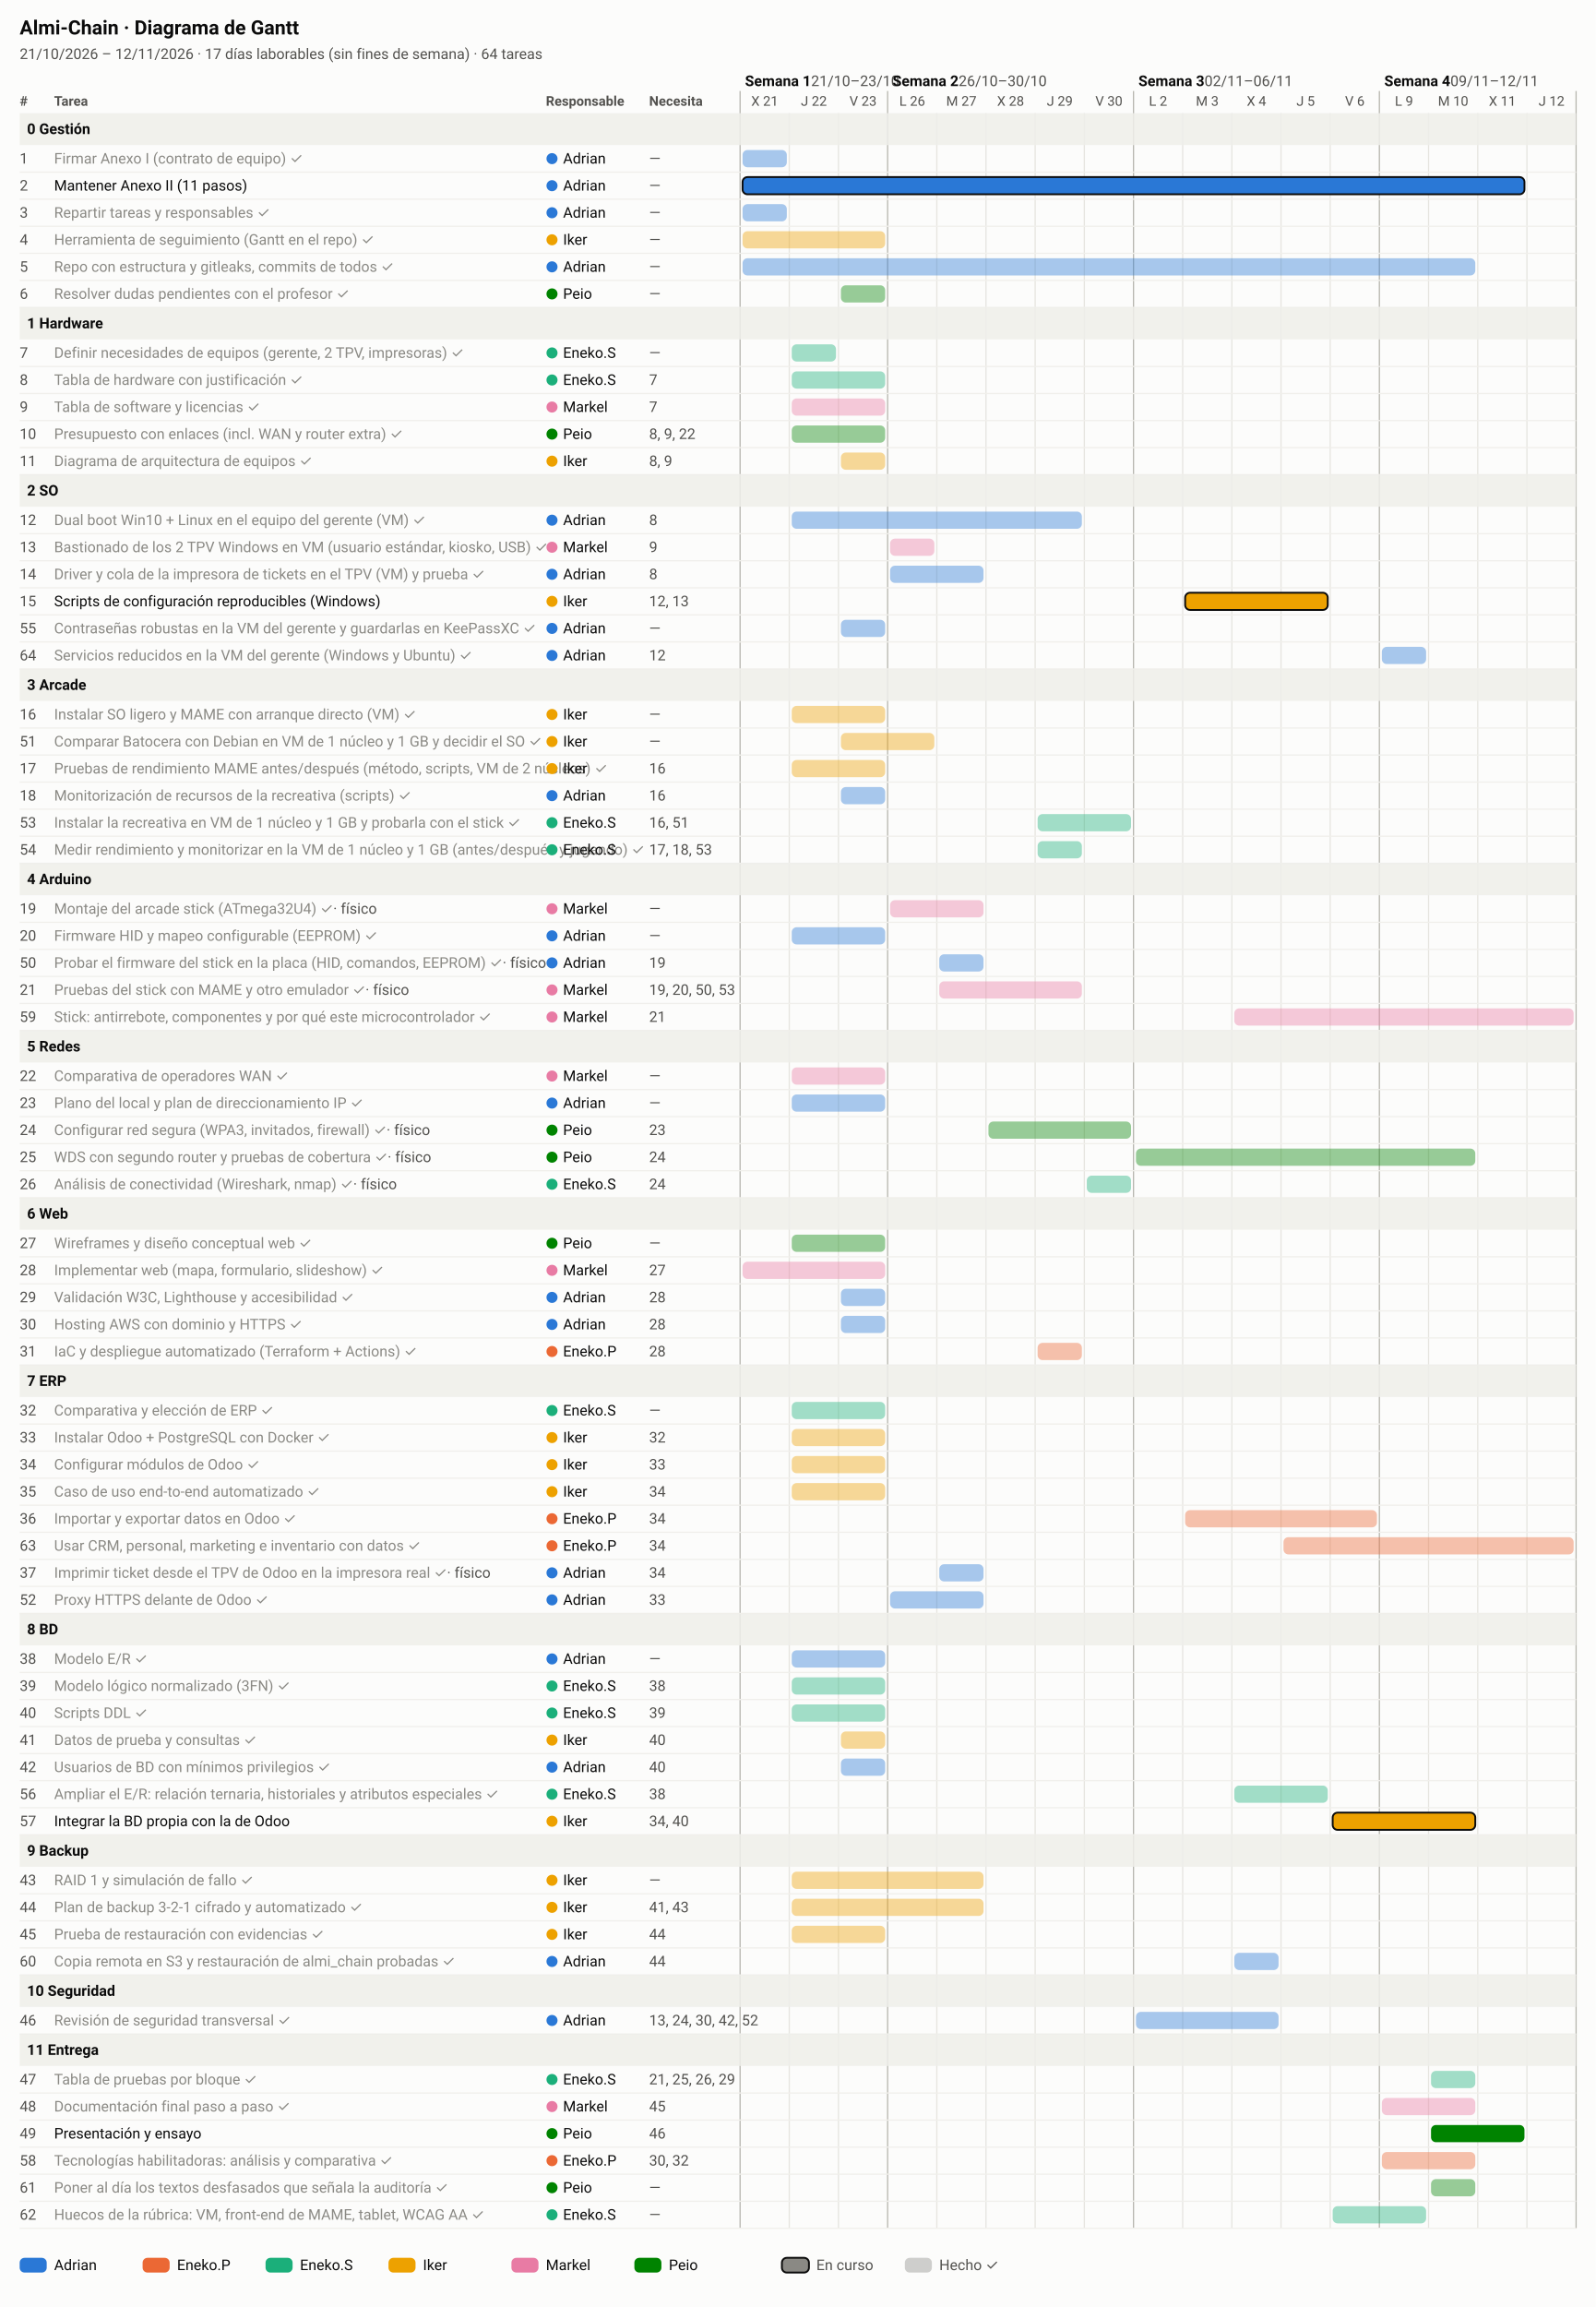
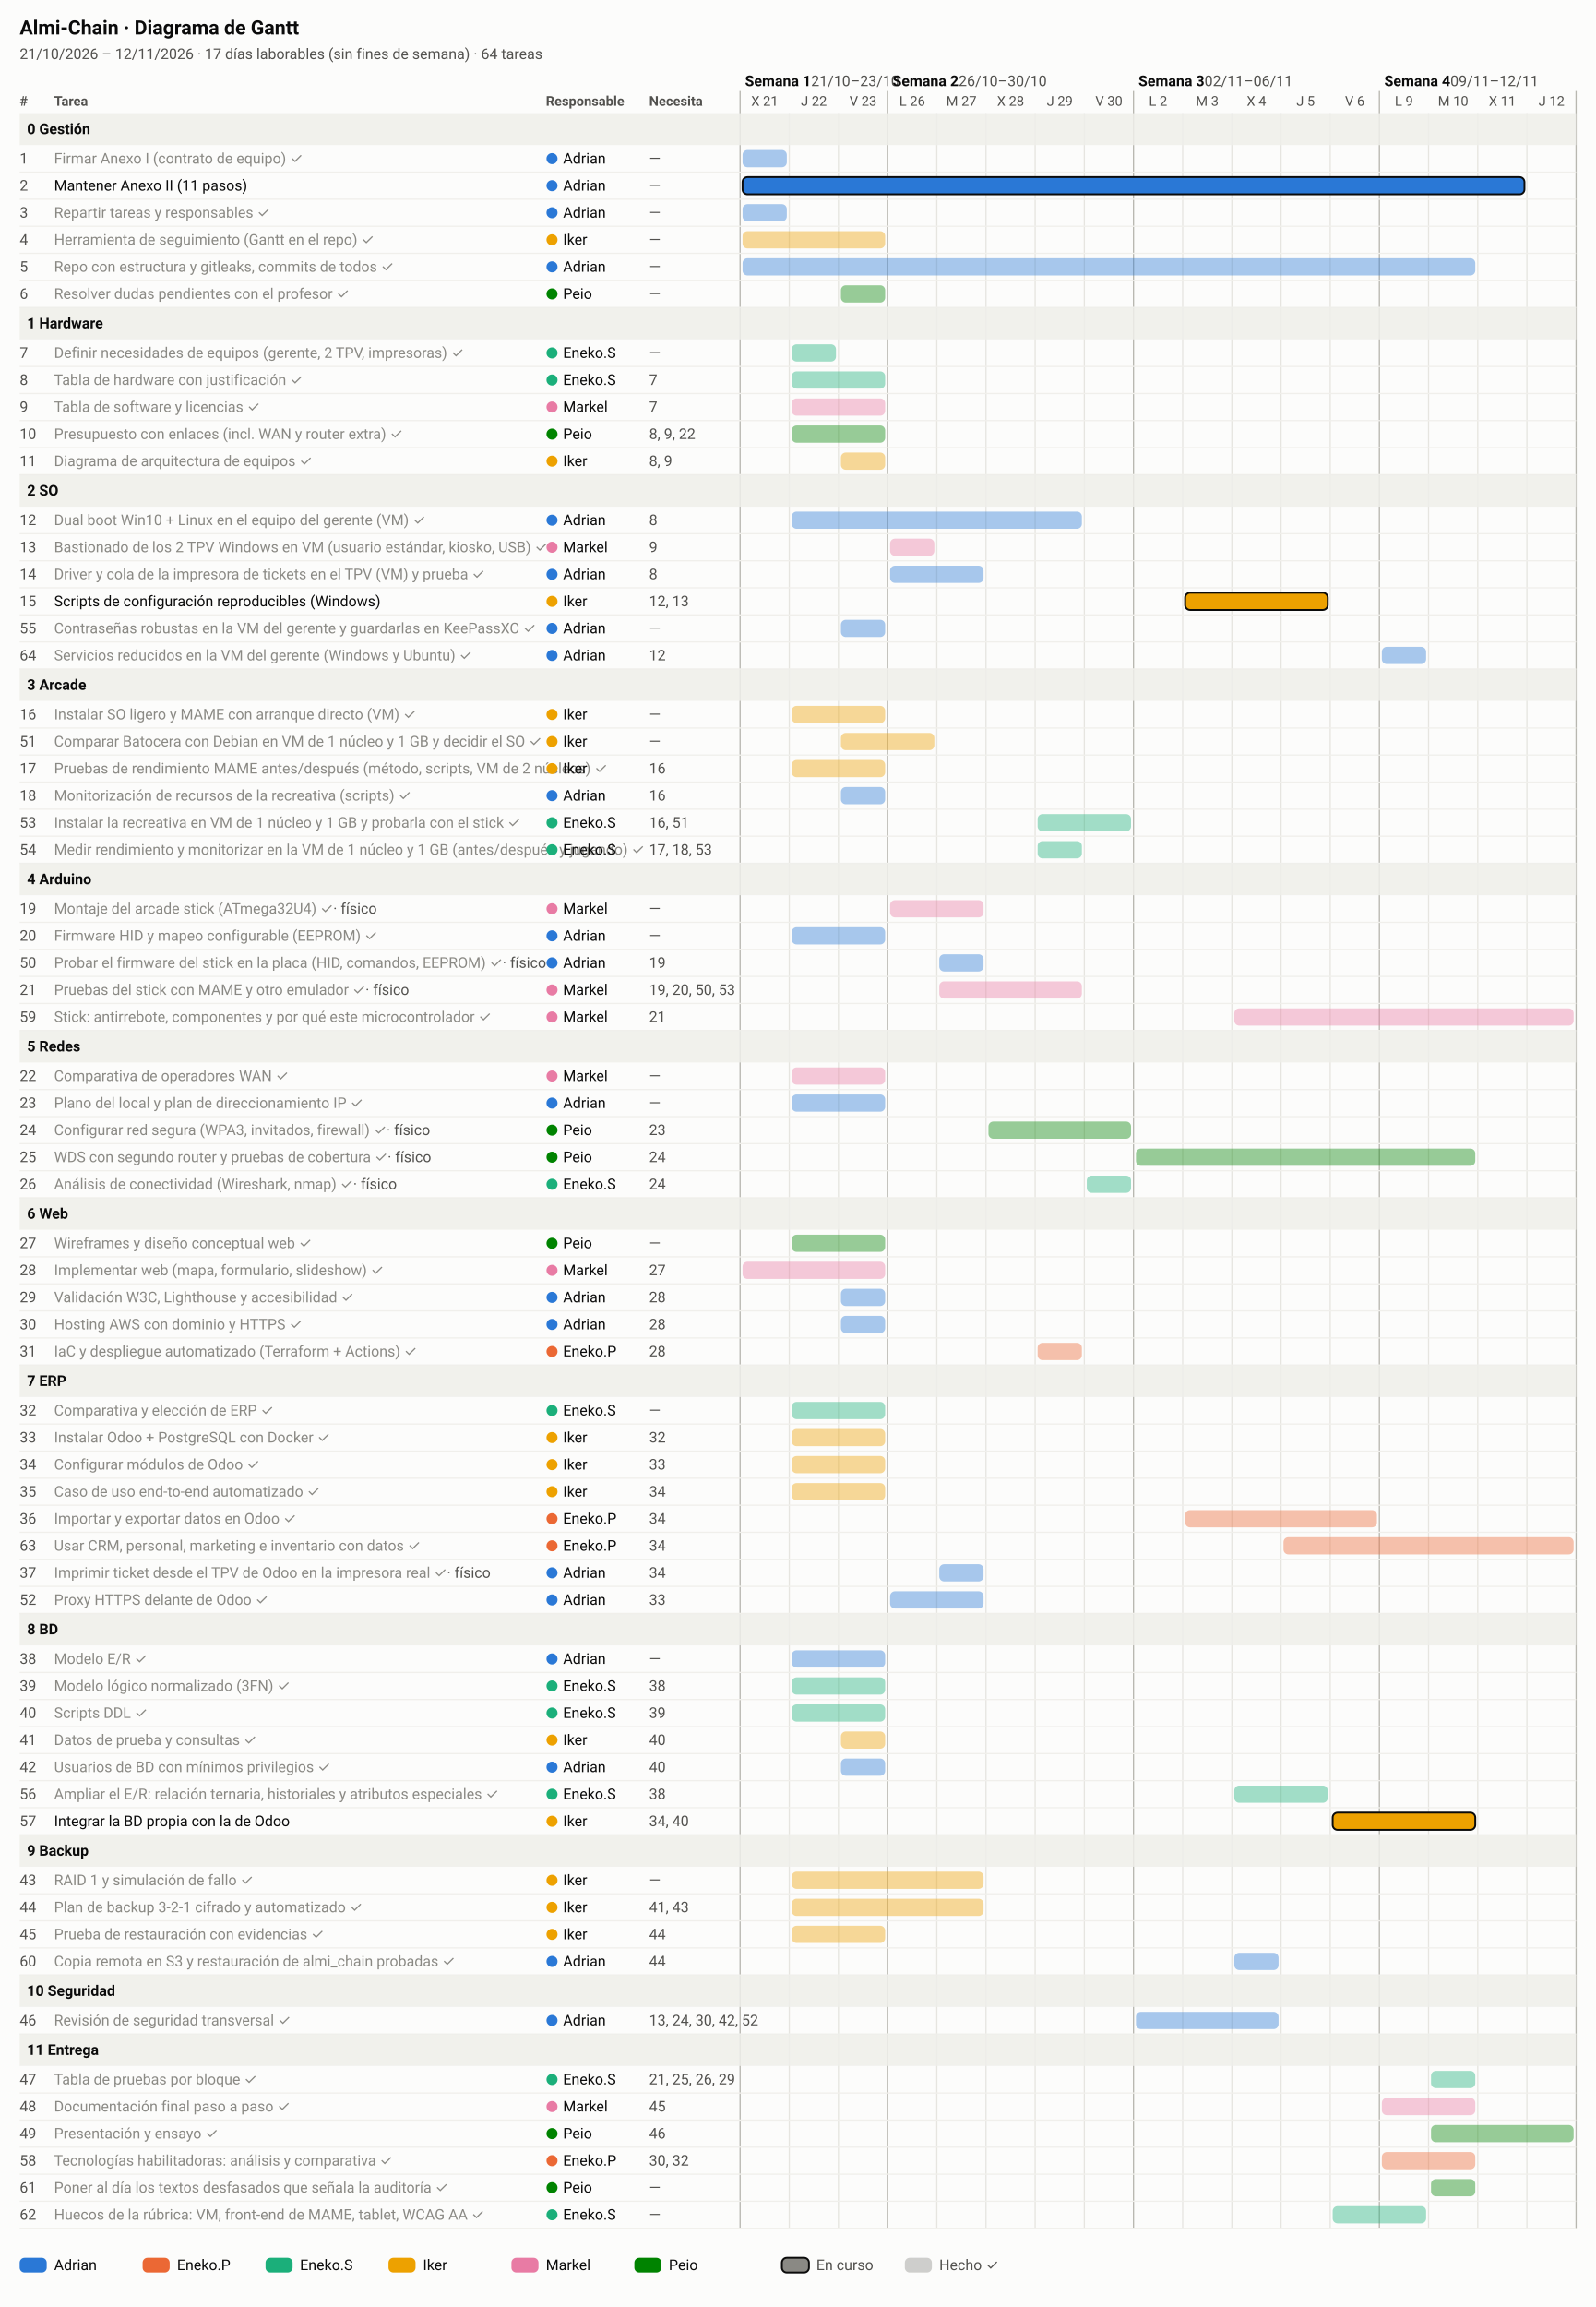
<svg xmlns="http://www.w3.org/2000/svg" width="1298" height="1876" viewBox="0 0 1298 1876" font-family="system-ui, -apple-system, Segoe UI, Roboto, sans-serif" font-size="12">
  <style>.t{fill:#0b0b0b}.s{fill:#52514e}.m{fill:#8a8984}.b{font-weight:600}</style>
  <rect width="1298" height="1876" fill="#fcfcfb" />
  <text x="16" y="28" class="t b" font-size="16">Almi-Chain · Diagrama de Gantt</text>
  <text x="16" y="48" class="s">21/10/2026 – 12/11/2026 · 17 días laborables (sin fines de semana) · 64 tareas</text>
  <text x="606" y="70" class="t b">Semana 1<tspan class="s" font-weight="400"> 21/10–23/10</tspan>
  </text>
  <text x="726" y="70" class="t b">Semana 2<tspan class="s" font-weight="400"> 26/10–30/10</tspan>
  </text>
  <text x="926" y="70" class="t b">Semana 3<tspan class="s" font-weight="400"> 02/11–06/11</tspan>
  </text>
  <text x="1126" y="70" class="t b">Semana 4<tspan class="s" font-weight="400"> 09/11–12/11</tspan>
  </text>
  <text x="622.0" y="86" text-anchor="middle" class="s" font-size="11">X 21</text>
  <text x="662.0" y="86" text-anchor="middle" class="s" font-size="11">J 22</text>
  <text x="702.0" y="86" text-anchor="middle" class="s" font-size="11">V 23</text>
  <text x="742.0" y="86" text-anchor="middle" class="s" font-size="11">L 26</text>
  <text x="782.0" y="86" text-anchor="middle" class="s" font-size="11">M 27</text>
  <text x="822.0" y="86" text-anchor="middle" class="s" font-size="11">X 28</text>
  <text x="862.0" y="86" text-anchor="middle" class="s" font-size="11">J 29</text>
  <text x="902.0" y="86" text-anchor="middle" class="s" font-size="11">V 30</text>
  <text x="942.0" y="86" text-anchor="middle" class="s" font-size="11">L 2</text>
  <text x="982.0" y="86" text-anchor="middle" class="s" font-size="11">M 3</text>
  <text x="1022.0" y="86" text-anchor="middle" class="s" font-size="11">X 4</text>
  <text x="1062.0" y="86" text-anchor="middle" class="s" font-size="11">J 5</text>
  <text x="1102.0" y="86" text-anchor="middle" class="s" font-size="11">V 6</text>
  <text x="1142.0" y="86" text-anchor="middle" class="s" font-size="11">L 9</text>
  <text x="1182.0" y="86" text-anchor="middle" class="s" font-size="11">M 10</text>
  <text x="1222.0" y="86" text-anchor="middle" class="s" font-size="11">X 11</text>
  <text x="1262.0" y="86" text-anchor="middle" class="s" font-size="11">J 12</text>
  <text x="16" y="86" class="s b" font-size="11">#</text>
  <text x="44" y="86" class="s b" font-size="11">Tarea</text>
  <text x="444" y="86" class="s b" font-size="11">Responsable</text>
  <text x="528" y="86" class="s b" font-size="11">Necesita</text>
  <line x1="602" y1="74" x2="602" y2="1812" stroke="#b8b7b0" stroke-width="1" />
  <line x1="642" y1="92" x2="642" y2="1812" stroke="#e6e5e0" stroke-width="1" />
  <line x1="682" y1="92" x2="682" y2="1812" stroke="#e6e5e0" stroke-width="1" />
  <line x1="722" y1="74" x2="722" y2="1812" stroke="#b8b7b0" stroke-width="1" />
  <line x1="762" y1="92" x2="762" y2="1812" stroke="#e6e5e0" stroke-width="1" />
  <line x1="802" y1="92" x2="802" y2="1812" stroke="#e6e5e0" stroke-width="1" />
  <line x1="842" y1="92" x2="842" y2="1812" stroke="#e6e5e0" stroke-width="1" />
  <line x1="882" y1="92" x2="882" y2="1812" stroke="#e6e5e0" stroke-width="1" />
  <line x1="922" y1="74" x2="922" y2="1812" stroke="#b8b7b0" stroke-width="1" />
  <line x1="962" y1="92" x2="962" y2="1812" stroke="#e6e5e0" stroke-width="1" />
  <line x1="1002" y1="92" x2="1002" y2="1812" stroke="#e6e5e0" stroke-width="1" />
  <line x1="1042" y1="92" x2="1042" y2="1812" stroke="#e6e5e0" stroke-width="1" />
  <line x1="1082" y1="92" x2="1082" y2="1812" stroke="#e6e5e0" stroke-width="1" />
  <line x1="1122" y1="74" x2="1122" y2="1812" stroke="#b8b7b0" stroke-width="1" />
  <line x1="1162" y1="92" x2="1162" y2="1812" stroke="#e6e5e0" stroke-width="1" />
  <line x1="1202" y1="92" x2="1202" y2="1812" stroke="#e6e5e0" stroke-width="1" />
  <line x1="1242" y1="92" x2="1242" y2="1812" stroke="#e6e5e0" stroke-width="1" />
  <line x1="1282" y1="74" x2="1282" y2="1812" stroke="#b8b7b0" stroke-width="1" />
  <rect x="16" y="92" width="1266" height="26" fill="#efeeea" fill-opacity="0.85" />
  <text x="22" y="109" class="t b">0 Gestión</text>
  <line x1="16" y1="140" x2="1282" y2="140" stroke="#f0efeb" />
  <text x="16" y="133.0" class="s">1</text>
  <text x="44" y="133.0" class="m">Firmar Anexo I (contrato de equipo) ✓</text>
  <circle cx="449" cy="129.0" r="4.5" fill="#2a78d6" />
  <text x="458" y="133.0" class="t">Adrian</text>
  <text x="528" y="133.0" class="s">—</text>
  <rect x="604" y="122" width="36" height="14" rx="4" fill="#2a78d6" fill-opacity="0.4" />
  <line x1="16" y1="162" x2="1282" y2="162" stroke="#f0efeb" />
  <text x="16" y="155.0" class="s">2</text>
  <text x="44" y="155.0" class="t">Mantener Anexo II (11 pasos)</text>
  <circle cx="449" cy="151.0" r="4.5" fill="#2a78d6" />
  <text x="458" y="155.0" class="t">Adrian</text>
  <text x="528" y="155.0" class="s">—</text>
  <rect x="604" y="144" width="636" height="14" rx="4" fill="#2a78d6" stroke="#0b0b0b" stroke-width="1.5" />
  <line x1="16" y1="184" x2="1282" y2="184" stroke="#f0efeb" />
  <text x="16" y="177.0" class="s">3</text>
  <text x="44" y="177.0" class="m">Repartir tareas y responsables ✓</text>
  <circle cx="449" cy="173.0" r="4.5" fill="#2a78d6" />
  <text x="458" y="177.0" class="t">Adrian</text>
  <text x="528" y="177.0" class="s">—</text>
  <rect x="604" y="166" width="36" height="14" rx="4" fill="#2a78d6" fill-opacity="0.4" />
  <line x1="16" y1="206" x2="1282" y2="206" stroke="#f0efeb" />
  <text x="16" y="199.0" class="s">4</text>
  <text x="44" y="199.0" class="m">Herramienta de seguimiento (Gantt en el repo) ✓</text>
  <circle cx="449" cy="195.0" r="4.5" fill="#eda100" />
  <text x="458" y="199.0" class="t">Iker</text>
  <text x="528" y="199.0" class="s">—</text>
  <rect x="604" y="188" width="116" height="14" rx="4" fill="#eda100" fill-opacity="0.4" />
  <line x1="16" y1="228" x2="1282" y2="228" stroke="#f0efeb" />
  <text x="16" y="221.0" class="s">5</text>
  <text x="44" y="221.0" class="m">Repo con estructura y gitleaks, commits de todos ✓</text>
  <circle cx="449" cy="217.0" r="4.5" fill="#2a78d6" />
  <text x="458" y="221.0" class="t">Adrian</text>
  <text x="528" y="221.0" class="s">—</text>
  <rect x="604" y="210" width="596" height="14" rx="4" fill="#2a78d6" fill-opacity="0.4" />
  <line x1="16" y1="250" x2="1282" y2="250" stroke="#f0efeb" />
  <text x="16" y="243.0" class="s">6</text>
  <text x="44" y="243.0" class="m">Resolver dudas pendientes con el profesor ✓</text>
  <circle cx="449" cy="239.0" r="4.5" fill="#008300" />
  <text x="458" y="243.0" class="t">Peio</text>
  <text x="528" y="243.0" class="s">—</text>
  <rect x="684" y="232" width="36" height="14" rx="4" fill="#008300" fill-opacity="0.4" />
  <rect x="16" y="250" width="1266" height="26" fill="#efeeea" fill-opacity="0.85" />
  <text x="22" y="267" class="t b">1 Hardware</text>
  <line x1="16" y1="298" x2="1282" y2="298" stroke="#f0efeb" />
  <text x="16" y="291.0" class="s">7</text>
  <text x="44" y="291.0" class="m">Definir necesidades de equipos (gerente, 2 TPV, impresoras) ✓</text>
  <circle cx="449" cy="287.0" r="4.5" fill="#1baf7a" />
  <text x="458" y="291.0" class="t">Eneko.S</text>
  <text x="528" y="291.0" class="s">—</text>
  <rect x="644" y="280" width="36" height="14" rx="4" fill="#1baf7a" fill-opacity="0.4" />
  <line x1="16" y1="320" x2="1282" y2="320" stroke="#f0efeb" />
  <text x="16" y="313.0" class="s">8</text>
  <text x="44" y="313.0" class="m">Tabla de hardware con justificación ✓</text>
  <circle cx="449" cy="309.0" r="4.5" fill="#1baf7a" />
  <text x="458" y="313.0" class="t">Eneko.S</text>
  <text x="528" y="313.0" class="s">7</text>
  <rect x="644" y="302" width="76" height="14" rx="4" fill="#1baf7a" fill-opacity="0.4" />
  <line x1="16" y1="342" x2="1282" y2="342" stroke="#f0efeb" />
  <text x="16" y="335.0" class="s">9</text>
  <text x="44" y="335.0" class="m">Tabla de software y licencias ✓</text>
  <circle cx="449" cy="331.0" r="4.5" fill="#e87ba4" />
  <text x="458" y="335.0" class="t">Markel</text>
  <text x="528" y="335.0" class="s">7</text>
  <rect x="644" y="324" width="76" height="14" rx="4" fill="#e87ba4" fill-opacity="0.4" />
  <line x1="16" y1="364" x2="1282" y2="364" stroke="#f0efeb" />
  <text x="16" y="357.0" class="s">10</text>
  <text x="44" y="357.0" class="m">Presupuesto con enlaces (incl. WAN y router extra) ✓</text>
  <circle cx="449" cy="353.0" r="4.5" fill="#008300" />
  <text x="458" y="357.0" class="t">Peio</text>
  <text x="528" y="357.0" class="s">8, 9, 22</text>
  <rect x="644" y="346" width="76" height="14" rx="4" fill="#008300" fill-opacity="0.4" />
  <line x1="16" y1="386" x2="1282" y2="386" stroke="#f0efeb" />
  <text x="16" y="379.0" class="s">11</text>
  <text x="44" y="379.0" class="m">Diagrama de arquitectura de equipos ✓</text>
  <circle cx="449" cy="375.0" r="4.5" fill="#eda100" />
  <text x="458" y="379.0" class="t">Iker</text>
  <text x="528" y="379.0" class="s">8, 9</text>
  <rect x="684" y="368" width="36" height="14" rx="4" fill="#eda100" fill-opacity="0.4" />
  <rect x="16" y="386" width="1266" height="26" fill="#efeeea" fill-opacity="0.85" />
  <text x="22" y="403" class="t b">2 SO</text>
  <line x1="16" y1="434" x2="1282" y2="434" stroke="#f0efeb" />
  <text x="16" y="427.0" class="s">12</text>
  <text x="44" y="427.0" class="m">Dual boot Win10 + Linux en el equipo del gerente (VM) ✓</text>
  <circle cx="449" cy="423.0" r="4.5" fill="#2a78d6" />
  <text x="458" y="427.0" class="t">Adrian</text>
  <text x="528" y="427.0" class="s">8</text>
  <rect x="644" y="416" width="236" height="14" rx="4" fill="#2a78d6" fill-opacity="0.4" />
  <line x1="16" y1="456" x2="1282" y2="456" stroke="#f0efeb" />
  <text x="16" y="449.0" class="s">13</text>
  <text x="44" y="449.0" class="m">Bastionado de los 2 TPV Windows en VM (usuario estándar, kiosko, USB) ✓</text>
  <circle cx="449" cy="445.0" r="4.5" fill="#e87ba4" />
  <text x="458" y="449.0" class="t">Markel</text>
  <text x="528" y="449.0" class="s">9</text>
  <rect x="724" y="438" width="36" height="14" rx="4" fill="#e87ba4" fill-opacity="0.4" />
  <line x1="16" y1="478" x2="1282" y2="478" stroke="#f0efeb" />
  <text x="16" y="471.0" class="s">14</text>
  <text x="44" y="471.0" class="m">Driver y cola de la impresora de tickets en el TPV (VM) y prueba ✓</text>
  <circle cx="449" cy="467.0" r="4.5" fill="#2a78d6" />
  <text x="458" y="471.0" class="t">Adrian</text>
  <text x="528" y="471.0" class="s">8</text>
  <rect x="724" y="460" width="76" height="14" rx="4" fill="#2a78d6" fill-opacity="0.4" />
  <line x1="16" y1="500" x2="1282" y2="500" stroke="#f0efeb" />
  <text x="16" y="493.0" class="s">15</text>
  <text x="44" y="493.0" class="t">Scripts de configuración reproducibles (Windows)</text>
  <circle cx="449" cy="489.0" r="4.5" fill="#eda100" />
  <text x="458" y="493.0" class="t">Iker</text>
  <text x="528" y="493.0" class="s">12, 13</text>
  <rect x="964" y="482" width="116" height="14" rx="4" fill="#eda100" stroke="#0b0b0b" stroke-width="1.5" />
  <line x1="16" y1="522" x2="1282" y2="522" stroke="#f0efeb" />
  <text x="16" y="515.0" class="s">55</text>
  <text x="44" y="515.0" class="m">Contraseñas robustas en la VM del gerente y guardarlas en KeePassXC ✓</text>
  <circle cx="449" cy="511.0" r="4.5" fill="#2a78d6" />
  <text x="458" y="515.0" class="t">Adrian</text>
  <text x="528" y="515.0" class="s">—</text>
  <rect x="684" y="504" width="36" height="14" rx="4" fill="#2a78d6" fill-opacity="0.4" />
  <line x1="16" y1="544" x2="1282" y2="544" stroke="#f0efeb" />
  <text x="16" y="537.0" class="s">64</text>
  <text x="44" y="537.0" class="m">Servicios reducidos en la VM del gerente (Windows y Ubuntu) ✓</text>
  <circle cx="449" cy="533.0" r="4.5" fill="#2a78d6" />
  <text x="458" y="537.0" class="t">Adrian</text>
  <text x="528" y="537.0" class="s">12</text>
  <rect x="1124" y="526" width="36" height="14" rx="4" fill="#2a78d6" fill-opacity="0.4" />
  <rect x="16" y="544" width="1266" height="26" fill="#efeeea" fill-opacity="0.85" />
  <text x="22" y="561" class="t b">3 Arcade</text>
  <line x1="16" y1="592" x2="1282" y2="592" stroke="#f0efeb" />
  <text x="16" y="585.0" class="s">16</text>
  <text x="44" y="585.0" class="m">Instalar SO ligero y MAME con arranque directo (VM) ✓</text>
  <circle cx="449" cy="581.0" r="4.5" fill="#eda100" />
  <text x="458" y="585.0" class="t">Iker</text>
  <text x="528" y="585.0" class="s">—</text>
  <rect x="644" y="574" width="76" height="14" rx="4" fill="#eda100" fill-opacity="0.4" />
  <line x1="16" y1="614" x2="1282" y2="614" stroke="#f0efeb" />
  <text x="16" y="607.0" class="s">51</text>
  <text x="44" y="607.0" class="m">Comparar Batocera con Debian en VM de 1 núcleo y 1 GB y decidir el SO ✓</text>
  <circle cx="449" cy="603.0" r="4.5" fill="#eda100" />
  <text x="458" y="607.0" class="t">Iker</text>
  <text x="528" y="607.0" class="s">—</text>
  <rect x="684" y="596" width="76" height="14" rx="4" fill="#eda100" fill-opacity="0.4" />
  <line x1="16" y1="636" x2="1282" y2="636" stroke="#f0efeb" />
  <text x="16" y="629.0" class="s">17</text>
  <text x="44" y="629.0" class="m">Pruebas de rendimiento MAME antes/después (método, scripts, VM de 2 núcleos) ✓</text>
  <circle cx="449" cy="625.0" r="4.5" fill="#eda100" />
  <text x="458" y="629.0" class="t">Iker</text>
  <text x="528" y="629.0" class="s">16</text>
  <rect x="644" y="618" width="76" height="14" rx="4" fill="#eda100" fill-opacity="0.4" />
  <line x1="16" y1="658" x2="1282" y2="658" stroke="#f0efeb" />
  <text x="16" y="651.0" class="s">18</text>
  <text x="44" y="651.0" class="m">Monitorización de recursos de la recreativa (scripts) ✓</text>
  <circle cx="449" cy="647.0" r="4.5" fill="#2a78d6" />
  <text x="458" y="651.0" class="t">Adrian</text>
  <text x="528" y="651.0" class="s">16</text>
  <rect x="684" y="640" width="36" height="14" rx="4" fill="#2a78d6" fill-opacity="0.4" />
  <line x1="16" y1="680" x2="1282" y2="680" stroke="#f0efeb" />
  <text x="16" y="673.0" class="s">53</text>
  <text x="44" y="673.0" class="m">Instalar la recreativa en VM de 1 núcleo y 1 GB y probarla con el stick ✓</text>
  <circle cx="449" cy="669.0" r="4.5" fill="#1baf7a" />
  <text x="458" y="673.0" class="t">Eneko.S</text>
  <text x="528" y="673.0" class="s">16, 51</text>
  <rect x="844" y="662" width="76" height="14" rx="4" fill="#1baf7a" fill-opacity="0.4" />
  <line x1="16" y1="702" x2="1282" y2="702" stroke="#f0efeb" />
  <text x="16" y="695.0" class="s">54</text>
  <text x="44" y="695.0" class="m">Medir rendimiento y monitorizar en la VM de 1 núcleo y 1 GB (antes/después y jugando) ✓</text>
  <circle cx="449" cy="691.0" r="4.5" fill="#1baf7a" />
  <text x="458" y="695.0" class="t">Eneko.S</text>
  <text x="528" y="695.0" class="s">17, 18, 53</text>
  <rect x="844" y="684" width="36" height="14" rx="4" fill="#1baf7a" fill-opacity="0.4" />
  <rect x="16" y="702" width="1266" height="26" fill="#efeeea" fill-opacity="0.85" />
  <text x="22" y="719" class="t b">4 Arduino</text>
  <line x1="16" y1="750" x2="1282" y2="750" stroke="#f0efeb" />
  <text x="16" y="743.0" class="s">19</text>
  <text x="44" y="743.0" class="m">Montaje del arcade stick (ATmega32U4) ✓<tspan class="s"> · físico</tspan>
  </text>
  <circle cx="449" cy="739.0" r="4.5" fill="#e87ba4" />
  <text x="458" y="743.0" class="t">Markel</text>
  <text x="528" y="743.0" class="s">—</text>
  <rect x="724" y="732" width="76" height="14" rx="4" fill="#e87ba4" fill-opacity="0.4" />
  <line x1="16" y1="772" x2="1282" y2="772" stroke="#f0efeb" />
  <text x="16" y="765.0" class="s">20</text>
  <text x="44" y="765.0" class="m">Firmware HID y mapeo configurable (EEPROM) ✓</text>
  <circle cx="449" cy="761.0" r="4.5" fill="#2a78d6" />
  <text x="458" y="765.0" class="t">Adrian</text>
  <text x="528" y="765.0" class="s">—</text>
  <rect x="644" y="754" width="76" height="14" rx="4" fill="#2a78d6" fill-opacity="0.4" />
  <line x1="16" y1="794" x2="1282" y2="794" stroke="#f0efeb" />
  <text x="16" y="787.0" class="s">50</text>
  <text x="44" y="787.0" class="m">Probar el firmware del stick en la placa (HID, comandos, EEPROM) ✓<tspan class="s"> · físico</tspan>
  </text>
  <circle cx="449" cy="783.0" r="4.5" fill="#2a78d6" />
  <text x="458" y="787.0" class="t">Adrian</text>
  <text x="528" y="787.0" class="s">19</text>
  <rect x="764" y="776" width="36" height="14" rx="4" fill="#2a78d6" fill-opacity="0.4" />
  <line x1="16" y1="816" x2="1282" y2="816" stroke="#f0efeb" />
  <text x="16" y="809.0" class="s">21</text>
  <text x="44" y="809.0" class="m">Pruebas del stick con MAME y otro emulador ✓<tspan class="s"> · físico</tspan>
  </text>
  <circle cx="449" cy="805.0" r="4.5" fill="#e87ba4" />
  <text x="458" y="809.0" class="t">Markel</text>
  <text x="528" y="809.0" class="s">19, 20, 50, 53</text>
  <rect x="764" y="798" width="116" height="14" rx="4" fill="#e87ba4" fill-opacity="0.4" />
  <line x1="16" y1="838" x2="1282" y2="838" stroke="#f0efeb" />
  <text x="16" y="831.0" class="s">59</text>
  <text x="44" y="831.0" class="m">Stick: antirrebote, componentes y por qué este microcontrolador ✓</text>
  <circle cx="449" cy="827.0" r="4.5" fill="#e87ba4" />
  <text x="458" y="831.0" class="t">Markel</text>
  <text x="528" y="831.0" class="s">21</text>
  <rect x="1004" y="820" width="276" height="14" rx="4" fill="#e87ba4" fill-opacity="0.4" />
  <rect x="16" y="838" width="1266" height="26" fill="#efeeea" fill-opacity="0.85" />
  <text x="22" y="855" class="t b">5 Redes</text>
  <line x1="16" y1="886" x2="1282" y2="886" stroke="#f0efeb" />
  <text x="16" y="879.0" class="s">22</text>
  <text x="44" y="879.0" class="m">Comparativa de operadores WAN ✓</text>
  <circle cx="449" cy="875.0" r="4.5" fill="#e87ba4" />
  <text x="458" y="879.0" class="t">Markel</text>
  <text x="528" y="879.0" class="s">—</text>
  <rect x="644" y="868" width="76" height="14" rx="4" fill="#e87ba4" fill-opacity="0.4" />
  <line x1="16" y1="908" x2="1282" y2="908" stroke="#f0efeb" />
  <text x="16" y="901.0" class="s">23</text>
  <text x="44" y="901.0" class="m">Plano del local y plan de direccionamiento IP ✓</text>
  <circle cx="449" cy="897.0" r="4.5" fill="#2a78d6" />
  <text x="458" y="901.0" class="t">Adrian</text>
  <text x="528" y="901.0" class="s">—</text>
  <rect x="644" y="890" width="76" height="14" rx="4" fill="#2a78d6" fill-opacity="0.4" />
  <line x1="16" y1="930" x2="1282" y2="930" stroke="#f0efeb" />
  <text x="16" y="923.0" class="s">24</text>
  <text x="44" y="923.0" class="m">Configurar red segura (WPA3, invitados, firewall) ✓<tspan class="s"> · físico</tspan>
  </text>
  <circle cx="449" cy="919.0" r="4.5" fill="#008300" />
  <text x="458" y="923.0" class="t">Peio</text>
  <text x="528" y="923.0" class="s">23</text>
  <rect x="804" y="912" width="116" height="14" rx="4" fill="#008300" fill-opacity="0.4" />
  <line x1="16" y1="952" x2="1282" y2="952" stroke="#f0efeb" />
  <text x="16" y="945.0" class="s">25</text>
  <text x="44" y="945.0" class="m">WDS con segundo router y pruebas de cobertura ✓<tspan class="s"> · físico</tspan>
  </text>
  <circle cx="449" cy="941.0" r="4.5" fill="#008300" />
  <text x="458" y="945.0" class="t">Peio</text>
  <text x="528" y="945.0" class="s">24</text>
  <rect x="924" y="934" width="276" height="14" rx="4" fill="#008300" fill-opacity="0.4" />
  <line x1="16" y1="974" x2="1282" y2="974" stroke="#f0efeb" />
  <text x="16" y="967.0" class="s">26</text>
  <text x="44" y="967.0" class="m">Análisis de conectividad (Wireshark, nmap) ✓<tspan class="s"> · físico</tspan>
  </text>
  <circle cx="449" cy="963.0" r="4.5" fill="#1baf7a" />
  <text x="458" y="967.0" class="t">Eneko.S</text>
  <text x="528" y="967.0" class="s">24</text>
  <rect x="884" y="956" width="36" height="14" rx="4" fill="#1baf7a" fill-opacity="0.4" />
  <rect x="16" y="974" width="1266" height="26" fill="#efeeea" fill-opacity="0.85" />
  <text x="22" y="991" class="t b">6 Web</text>
  <line x1="16" y1="1022" x2="1282" y2="1022" stroke="#f0efeb" />
  <text x="16" y="1015.0" class="s">27</text>
  <text x="44" y="1015.0" class="m">Wireframes y diseño conceptual web ✓</text>
  <circle cx="449" cy="1011.0" r="4.5" fill="#008300" />
  <text x="458" y="1015.0" class="t">Peio</text>
  <text x="528" y="1015.0" class="s">—</text>
  <rect x="644" y="1004" width="76" height="14" rx="4" fill="#008300" fill-opacity="0.4" />
  <line x1="16" y1="1044" x2="1282" y2="1044" stroke="#f0efeb" />
  <text x="16" y="1037.0" class="s">28</text>
  <text x="44" y="1037.0" class="m">Implementar web (mapa, formulario, slideshow) ✓</text>
  <circle cx="449" cy="1033.0" r="4.5" fill="#e87ba4" />
  <text x="458" y="1037.0" class="t">Markel</text>
  <text x="528" y="1037.0" class="s">27</text>
  <rect x="604" y="1026" width="116" height="14" rx="4" fill="#e87ba4" fill-opacity="0.4" />
  <line x1="16" y1="1066" x2="1282" y2="1066" stroke="#f0efeb" />
  <text x="16" y="1059.0" class="s">29</text>
  <text x="44" y="1059.0" class="m">Validación W3C, Lighthouse y accesibilidad ✓</text>
  <circle cx="449" cy="1055.0" r="4.5" fill="#2a78d6" />
  <text x="458" y="1059.0" class="t">Adrian</text>
  <text x="528" y="1059.0" class="s">28</text>
  <rect x="684" y="1048" width="36" height="14" rx="4" fill="#2a78d6" fill-opacity="0.4" />
  <line x1="16" y1="1088" x2="1282" y2="1088" stroke="#f0efeb" />
  <text x="16" y="1081.0" class="s">30</text>
  <text x="44" y="1081.0" class="m">Hosting AWS con dominio y HTTPS ✓</text>
  <circle cx="449" cy="1077.0" r="4.5" fill="#2a78d6" />
  <text x="458" y="1081.0" class="t">Adrian</text>
  <text x="528" y="1081.0" class="s">28</text>
  <rect x="684" y="1070" width="36" height="14" rx="4" fill="#2a78d6" fill-opacity="0.4" />
  <line x1="16" y1="1110" x2="1282" y2="1110" stroke="#f0efeb" />
  <text x="16" y="1103.0" class="s">31</text>
  <text x="44" y="1103.0" class="m">IaC y despliegue automatizado (Terraform + Actions) ✓</text>
  <circle cx="449" cy="1099.0" r="4.5" fill="#eb6834" />
  <text x="458" y="1103.0" class="t">Eneko.P</text>
  <text x="528" y="1103.0" class="s">28</text>
  <rect x="844" y="1092" width="36" height="14" rx="4" fill="#eb6834" fill-opacity="0.4" />
  <rect x="16" y="1110" width="1266" height="26" fill="#efeeea" fill-opacity="0.85" />
  <text x="22" y="1127" class="t b">7 ERP</text>
  <line x1="16" y1="1158" x2="1282" y2="1158" stroke="#f0efeb" />
  <text x="16" y="1151.0" class="s">32</text>
  <text x="44" y="1151.0" class="m">Comparativa y elección de ERP ✓</text>
  <circle cx="449" cy="1147.0" r="4.5" fill="#1baf7a" />
  <text x="458" y="1151.0" class="t">Eneko.S</text>
  <text x="528" y="1151.0" class="s">—</text>
  <rect x="644" y="1140" width="76" height="14" rx="4" fill="#1baf7a" fill-opacity="0.4" />
  <line x1="16" y1="1180" x2="1282" y2="1180" stroke="#f0efeb" />
  <text x="16" y="1173.0" class="s">33</text>
  <text x="44" y="1173.0" class="m">Instalar Odoo + PostgreSQL con Docker ✓</text>
  <circle cx="449" cy="1169.0" r="4.5" fill="#eda100" />
  <text x="458" y="1173.0" class="t">Iker</text>
  <text x="528" y="1173.0" class="s">32</text>
  <rect x="644" y="1162" width="76" height="14" rx="4" fill="#eda100" fill-opacity="0.4" />
  <line x1="16" y1="1202" x2="1282" y2="1202" stroke="#f0efeb" />
  <text x="16" y="1195.0" class="s">34</text>
  <text x="44" y="1195.0" class="m">Configurar módulos de Odoo ✓</text>
  <circle cx="449" cy="1191.0" r="4.5" fill="#eda100" />
  <text x="458" y="1195.0" class="t">Iker</text>
  <text x="528" y="1195.0" class="s">33</text>
  <rect x="644" y="1184" width="76" height="14" rx="4" fill="#eda100" fill-opacity="0.4" />
  <line x1="16" y1="1224" x2="1282" y2="1224" stroke="#f0efeb" />
  <text x="16" y="1217.0" class="s">35</text>
  <text x="44" y="1217.0" class="m">Caso de uso end-to-end automatizado ✓</text>
  <circle cx="449" cy="1213.0" r="4.5" fill="#eda100" />
  <text x="458" y="1217.0" class="t">Iker</text>
  <text x="528" y="1217.0" class="s">34</text>
  <rect x="644" y="1206" width="76" height="14" rx="4" fill="#eda100" fill-opacity="0.4" />
  <line x1="16" y1="1246" x2="1282" y2="1246" stroke="#f0efeb" />
  <text x="16" y="1239.0" class="s">36</text>
  <text x="44" y="1239.0" class="m">Importar y exportar datos en Odoo ✓</text>
  <circle cx="449" cy="1235.0" r="4.5" fill="#eb6834" />
  <text x="458" y="1239.0" class="t">Eneko.P</text>
  <text x="528" y="1239.0" class="s">34</text>
  <rect x="964" y="1228" width="156" height="14" rx="4" fill="#eb6834" fill-opacity="0.4" />
  <line x1="16" y1="1268" x2="1282" y2="1268" stroke="#f0efeb" />
  <text x="16" y="1261.0" class="s">63</text>
  <text x="44" y="1261.0" class="m">Usar CRM, personal, marketing e inventario con datos ✓</text>
  <circle cx="449" cy="1257.0" r="4.5" fill="#eb6834" />
  <text x="458" y="1261.0" class="t">Eneko.P</text>
  <text x="528" y="1261.0" class="s">34</text>
  <rect x="1044" y="1250" width="236" height="14" rx="4" fill="#eb6834" fill-opacity="0.4" />
  <line x1="16" y1="1290" x2="1282" y2="1290" stroke="#f0efeb" />
  <text x="16" y="1283.0" class="s">37</text>
  <text x="44" y="1283.0" class="m">Imprimir ticket desde el TPV de Odoo en la impresora real ✓<tspan class="s"> · físico</tspan>
  </text>
  <circle cx="449" cy="1279.0" r="4.5" fill="#2a78d6" />
  <text x="458" y="1283.0" class="t">Adrian</text>
  <text x="528" y="1283.0" class="s">34</text>
  <rect x="764" y="1272" width="36" height="14" rx="4" fill="#2a78d6" fill-opacity="0.4" />
  <line x1="16" y1="1312" x2="1282" y2="1312" stroke="#f0efeb" />
  <text x="16" y="1305.0" class="s">52</text>
  <text x="44" y="1305.0" class="m">Proxy HTTPS delante de Odoo ✓</text>
  <circle cx="449" cy="1301.0" r="4.5" fill="#2a78d6" />
  <text x="458" y="1305.0" class="t">Adrian</text>
  <text x="528" y="1305.0" class="s">33</text>
  <rect x="724" y="1294" width="76" height="14" rx="4" fill="#2a78d6" fill-opacity="0.4" />
  <rect x="16" y="1312" width="1266" height="26" fill="#efeeea" fill-opacity="0.85" />
  <text x="22" y="1329" class="t b">8 BD</text>
  <line x1="16" y1="1360" x2="1282" y2="1360" stroke="#f0efeb" />
  <text x="16" y="1353.0" class="s">38</text>
  <text x="44" y="1353.0" class="m">Modelo E/R ✓</text>
  <circle cx="449" cy="1349.0" r="4.5" fill="#2a78d6" />
  <text x="458" y="1353.0" class="t">Adrian</text>
  <text x="528" y="1353.0" class="s">—</text>
  <rect x="644" y="1342" width="76" height="14" rx="4" fill="#2a78d6" fill-opacity="0.4" />
  <line x1="16" y1="1382" x2="1282" y2="1382" stroke="#f0efeb" />
  <text x="16" y="1375.0" class="s">39</text>
  <text x="44" y="1375.0" class="m">Modelo lógico normalizado (3FN) ✓</text>
  <circle cx="449" cy="1371.0" r="4.5" fill="#1baf7a" />
  <text x="458" y="1375.0" class="t">Eneko.S</text>
  <text x="528" y="1375.0" class="s">38</text>
  <rect x="644" y="1364" width="76" height="14" rx="4" fill="#1baf7a" fill-opacity="0.4" />
  <line x1="16" y1="1404" x2="1282" y2="1404" stroke="#f0efeb" />
  <text x="16" y="1397.0" class="s">40</text>
  <text x="44" y="1397.0" class="m">Scripts DDL ✓</text>
  <circle cx="449" cy="1393.0" r="4.5" fill="#1baf7a" />
  <text x="458" y="1397.0" class="t">Eneko.S</text>
  <text x="528" y="1397.0" class="s">39</text>
  <rect x="644" y="1386" width="76" height="14" rx="4" fill="#1baf7a" fill-opacity="0.4" />
  <line x1="16" y1="1426" x2="1282" y2="1426" stroke="#f0efeb" />
  <text x="16" y="1419.0" class="s">41</text>
  <text x="44" y="1419.0" class="m">Datos de prueba y consultas ✓</text>
  <circle cx="449" cy="1415.0" r="4.5" fill="#eda100" />
  <text x="458" y="1419.0" class="t">Iker</text>
  <text x="528" y="1419.0" class="s">40</text>
  <rect x="684" y="1408" width="36" height="14" rx="4" fill="#eda100" fill-opacity="0.4" />
  <line x1="16" y1="1448" x2="1282" y2="1448" stroke="#f0efeb" />
  <text x="16" y="1441.0" class="s">42</text>
  <text x="44" y="1441.0" class="m">Usuarios de BD con mínimos privilegios ✓</text>
  <circle cx="449" cy="1437.0" r="4.5" fill="#2a78d6" />
  <text x="458" y="1441.0" class="t">Adrian</text>
  <text x="528" y="1441.0" class="s">40</text>
  <rect x="684" y="1430" width="36" height="14" rx="4" fill="#2a78d6" fill-opacity="0.4" />
  <line x1="16" y1="1470" x2="1282" y2="1470" stroke="#f0efeb" />
  <text x="16" y="1463.0" class="s">56</text>
  <text x="44" y="1463.0" class="m">Ampliar el E/R: relación ternaria, historiales y atributos especiales ✓</text>
  <circle cx="449" cy="1459.0" r="4.5" fill="#1baf7a" />
  <text x="458" y="1463.0" class="t">Eneko.S</text>
  <text x="528" y="1463.0" class="s">38</text>
  <rect x="1004" y="1452" width="76" height="14" rx="4" fill="#1baf7a" fill-opacity="0.4" />
  <line x1="16" y1="1492" x2="1282" y2="1492" stroke="#f0efeb" />
  <text x="16" y="1485.0" class="s">57</text>
  <text x="44" y="1485.0" class="t">Integrar la BD propia con la de Odoo</text>
  <circle cx="449" cy="1481.0" r="4.5" fill="#eda100" />
  <text x="458" y="1485.0" class="t">Iker</text>
  <text x="528" y="1485.0" class="s">34, 40</text>
  <rect x="1084" y="1474" width="116" height="14" rx="4" fill="#eda100" stroke="#0b0b0b" stroke-width="1.5" />
  <rect x="16" y="1492" width="1266" height="26" fill="#efeeea" fill-opacity="0.85" />
  <text x="22" y="1509" class="t b">9 Backup</text>
  <line x1="16" y1="1540" x2="1282" y2="1540" stroke="#f0efeb" />
  <text x="16" y="1533.0" class="s">43</text>
  <text x="44" y="1533.0" class="m">RAID 1 y simulación de fallo ✓</text>
  <circle cx="449" cy="1529.0" r="4.5" fill="#eda100" />
  <text x="458" y="1533.0" class="t">Iker</text>
  <text x="528" y="1533.0" class="s">—</text>
  <rect x="644" y="1522" width="156" height="14" rx="4" fill="#eda100" fill-opacity="0.4" />
  <line x1="16" y1="1562" x2="1282" y2="1562" stroke="#f0efeb" />
  <text x="16" y="1555.0" class="s">44</text>
  <text x="44" y="1555.0" class="m">Plan de backup 3-2-1 cifrado y automatizado ✓</text>
  <circle cx="449" cy="1551.0" r="4.5" fill="#eda100" />
  <text x="458" y="1555.0" class="t">Iker</text>
  <text x="528" y="1555.0" class="s">41, 43</text>
  <rect x="644" y="1544" width="156" height="14" rx="4" fill="#eda100" fill-opacity="0.4" />
  <line x1="16" y1="1584" x2="1282" y2="1584" stroke="#f0efeb" />
  <text x="16" y="1577.0" class="s">45</text>
  <text x="44" y="1577.0" class="m">Prueba de restauración con evidencias ✓</text>
  <circle cx="449" cy="1573.0" r="4.5" fill="#eda100" />
  <text x="458" y="1577.0" class="t">Iker</text>
  <text x="528" y="1577.0" class="s">44</text>
  <rect x="644" y="1566" width="76" height="14" rx="4" fill="#eda100" fill-opacity="0.4" />
  <line x1="16" y1="1606" x2="1282" y2="1606" stroke="#f0efeb" />
  <text x="16" y="1599.0" class="s">60</text>
  <text x="44" y="1599.0" class="m">Copia remota en S3 y restauración de almi_chain probadas ✓</text>
  <circle cx="449" cy="1595.0" r="4.5" fill="#2a78d6" />
  <text x="458" y="1599.0" class="t">Adrian</text>
  <text x="528" y="1599.0" class="s">44</text>
  <rect x="1004" y="1588" width="36" height="14" rx="4" fill="#2a78d6" fill-opacity="0.4" />
  <rect x="16" y="1606" width="1266" height="26" fill="#efeeea" fill-opacity="0.85" />
  <text x="22" y="1623" class="t b">10 Seguridad</text>
  <line x1="16" y1="1654" x2="1282" y2="1654" stroke="#f0efeb" />
  <text x="16" y="1647.0" class="s">46</text>
  <text x="44" y="1647.0" class="m">Revisión de seguridad transversal ✓</text>
  <circle cx="449" cy="1643.0" r="4.5" fill="#2a78d6" />
  <text x="458" y="1647.0" class="t">Adrian</text>
  <text x="528" y="1647.0" class="s">13, 24, 30, 42, 52</text>
  <rect x="924" y="1636" width="116" height="14" rx="4" fill="#2a78d6" fill-opacity="0.4" />
  <rect x="16" y="1654" width="1266" height="26" fill="#efeeea" fill-opacity="0.85" />
  <text x="22" y="1671" class="t b">11 Entrega</text>
  <line x1="16" y1="1702" x2="1282" y2="1702" stroke="#f0efeb" />
  <text x="16" y="1695.0" class="s">47</text>
  <text x="44" y="1695.0" class="m">Tabla de pruebas por bloque ✓</text>
  <circle cx="449" cy="1691.0" r="4.5" fill="#1baf7a" />
  <text x="458" y="1695.0" class="t">Eneko.S</text>
  <text x="528" y="1695.0" class="s">21, 25, 26, 29</text>
  <rect x="1164" y="1684" width="36" height="14" rx="4" fill="#1baf7a" fill-opacity="0.4" />
  <line x1="16" y1="1724" x2="1282" y2="1724" stroke="#f0efeb" />
  <text x="16" y="1717.0" class="s">48</text>
  <text x="44" y="1717.0" class="m">Documentación final paso a paso ✓</text>
  <circle cx="449" cy="1713.0" r="4.5" fill="#e87ba4" />
  <text x="458" y="1717.0" class="t">Markel</text>
  <text x="528" y="1717.0" class="s">45</text>
  <rect x="1124" y="1706" width="76" height="14" rx="4" fill="#e87ba4" fill-opacity="0.4" />
  <line x1="16" y1="1746" x2="1282" y2="1746" stroke="#f0efeb" />
  <text x="16" y="1739.0" class="s">49</text>
-   <text x="44" y="1739.0" class="t">Presentación y ensayo</text>
+   <text x="44" y="1739.0" class="m">Presentación y ensayo ✓</text>
  <circle cx="449" cy="1735.0" r="4.5" fill="#008300" />
  <text x="458" y="1739.0" class="t">Peio</text>
  <text x="528" y="1739.0" class="s">46</text>
-   <rect x="1164" y="1728" width="76" height="14" rx="4" fill="#008300" />
+   <rect x="1164" y="1728" width="116" height="14" rx="4" fill="#008300" fill-opacity="0.4" />
  <line x1="16" y1="1768" x2="1282" y2="1768" stroke="#f0efeb" />
  <text x="16" y="1761.0" class="s">58</text>
  <text x="44" y="1761.0" class="m">Tecnologías habilitadoras: análisis y comparativa ✓</text>
  <circle cx="449" cy="1757.0" r="4.5" fill="#eb6834" />
  <text x="458" y="1761.0" class="t">Eneko.P</text>
  <text x="528" y="1761.0" class="s">30, 32</text>
  <rect x="1124" y="1750" width="76" height="14" rx="4" fill="#eb6834" fill-opacity="0.4" />
  <line x1="16" y1="1790" x2="1282" y2="1790" stroke="#f0efeb" />
  <text x="16" y="1783.0" class="s">61</text>
  <text x="44" y="1783.0" class="m">Poner al día los textos desfasados que señala la auditoría ✓</text>
  <circle cx="449" cy="1779.0" r="4.5" fill="#008300" />
  <text x="458" y="1783.0" class="t">Peio</text>
  <text x="528" y="1783.0" class="s">—</text>
  <rect x="1164" y="1772" width="36" height="14" rx="4" fill="#008300" fill-opacity="0.4" />
  <line x1="16" y1="1812" x2="1282" y2="1812" stroke="#f0efeb" />
  <text x="16" y="1805.0" class="s">62</text>
  <text x="44" y="1805.0" class="m">Huecos de la rúbrica: VM, front-end de MAME, tablet, WCAG AA ✓</text>
  <circle cx="449" cy="1801.0" r="4.5" fill="#1baf7a" />
  <text x="458" y="1805.0" class="t">Eneko.S</text>
  <text x="528" y="1805.0" class="s">—</text>
  <rect x="1084" y="1794" width="76" height="14" rx="4" fill="#1baf7a" fill-opacity="0.4" />
  <rect x="16" y="1836" width="22" height="12" rx="4" fill="#2a78d6" />
  <text x="44" y="1846" class="t">Adrian</text>
  <rect x="116" y="1836" width="22" height="12" rx="4" fill="#eb6834" />
  <text x="144" y="1846" class="t">Eneko.P</text>
  <rect x="216" y="1836" width="22" height="12" rx="4" fill="#1baf7a" />
  <text x="244" y="1846" class="t">Eneko.S</text>
  <rect x="316" y="1836" width="22" height="12" rx="4" fill="#eda100" />
  <text x="344" y="1846" class="t">Iker</text>
  <rect x="416" y="1836" width="22" height="12" rx="4" fill="#e87ba4" />
  <text x="444" y="1846" class="t">Markel</text>
  <rect x="516" y="1836" width="22" height="12" rx="4" fill="#008300" />
  <text x="544" y="1846" class="t">Peio</text>
  <rect x="636" y="1836" width="22" height="12" rx="4" fill="#8a8984" stroke="#0b0b0b" stroke-width="1.5" />
  <text x="664" y="1846" class="s">En curso</text>
  <rect x="736" y="1836" width="22" height="12" rx="4" fill="#8a8984" fill-opacity="0.4" />
  <text x="764" y="1846" class="s">Hecho ✓</text>
</svg>
